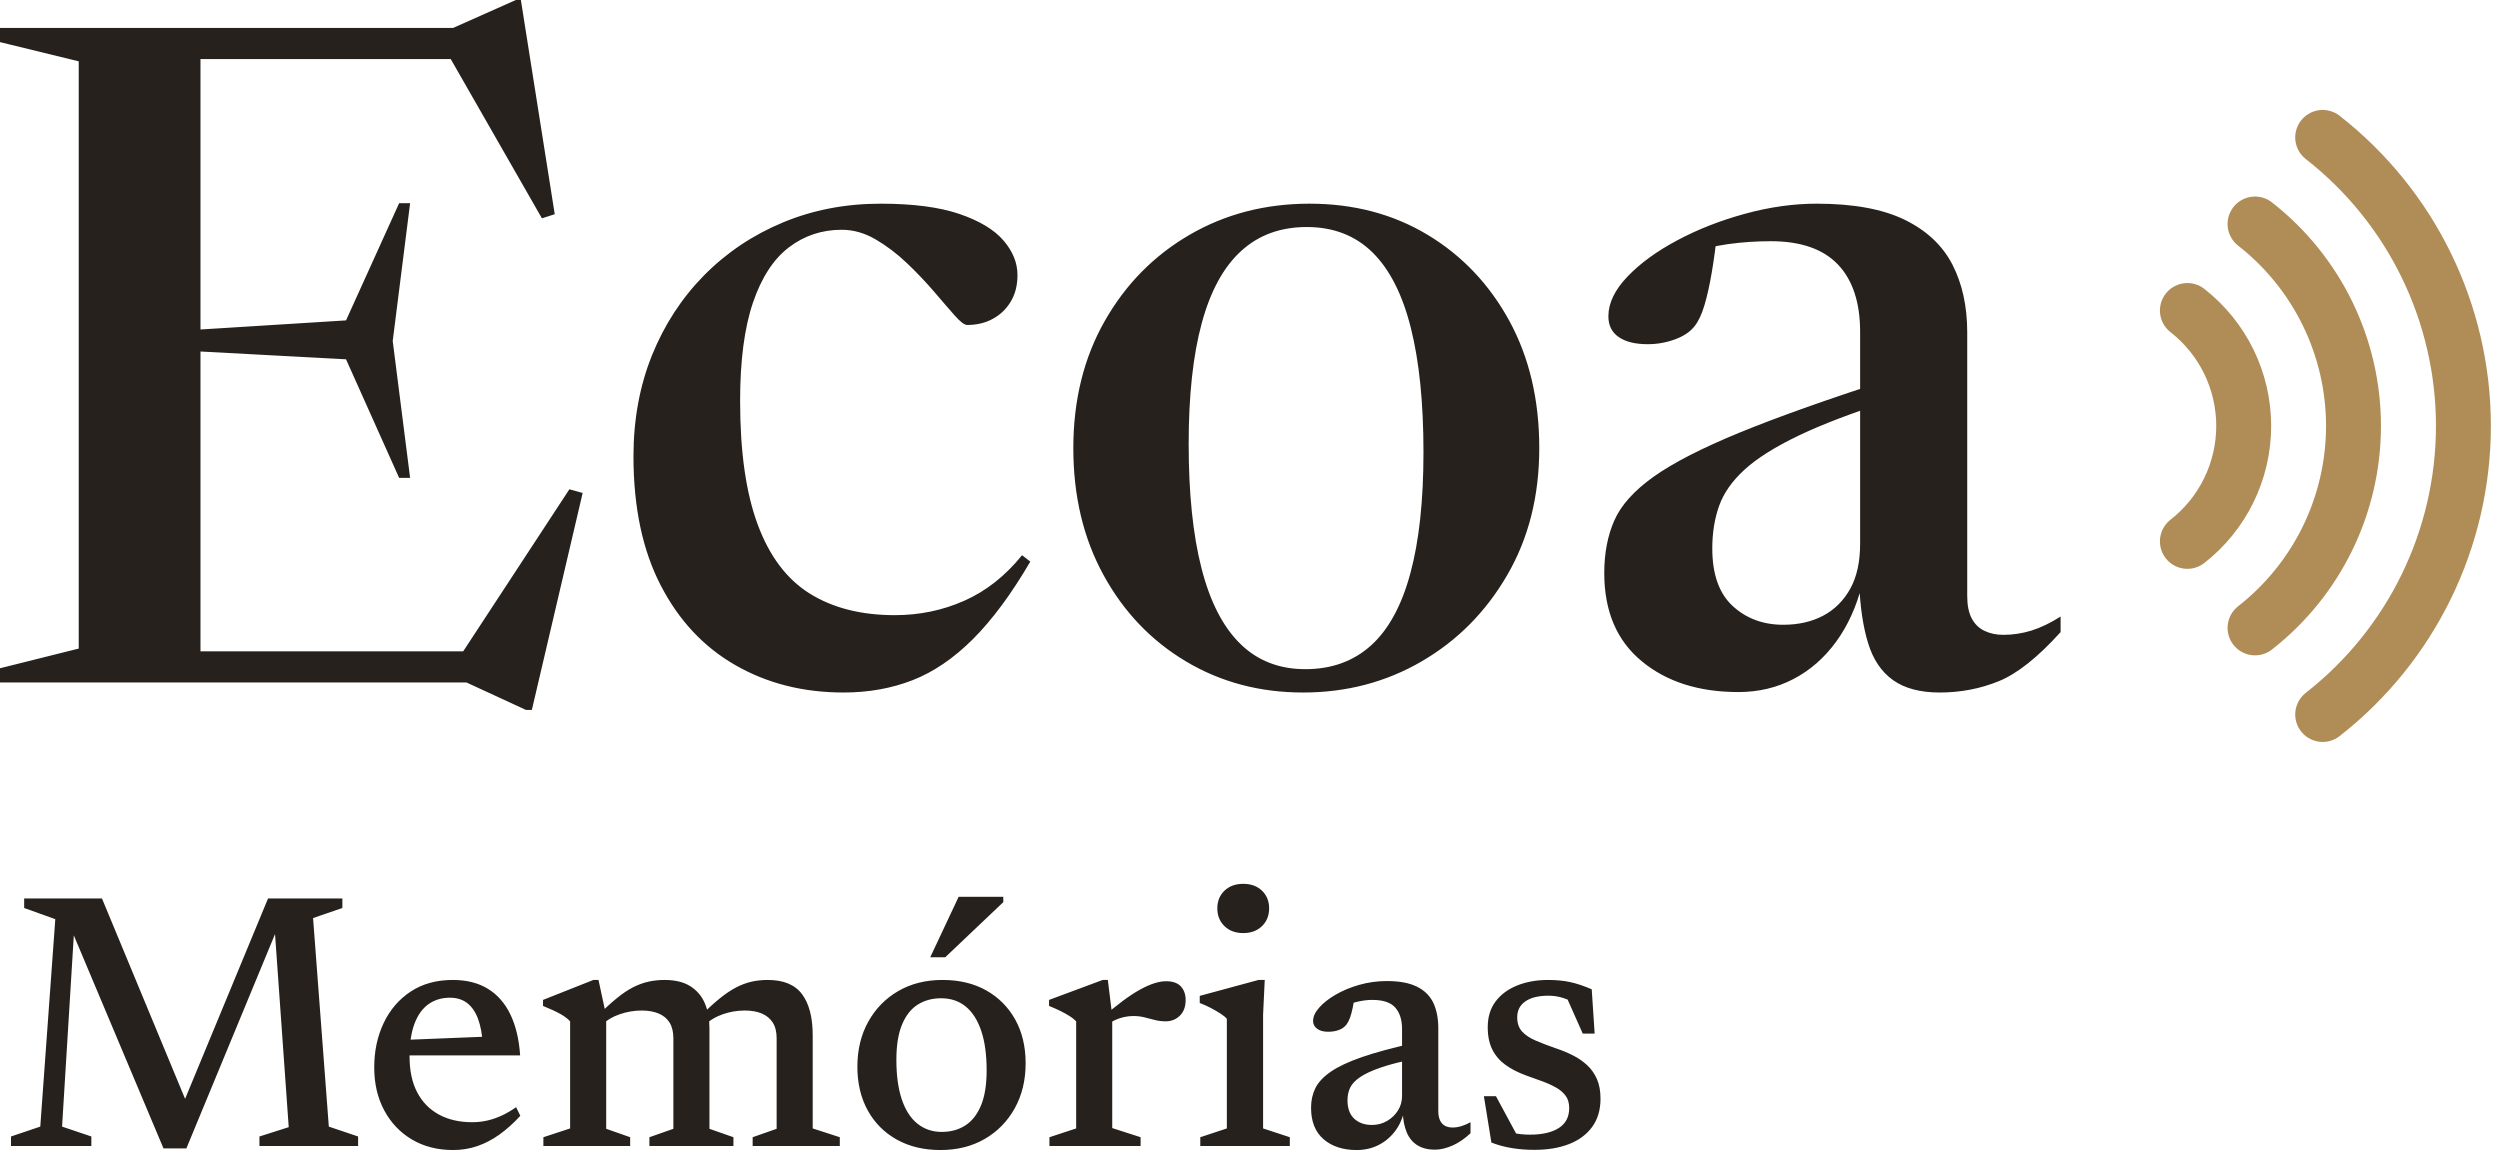
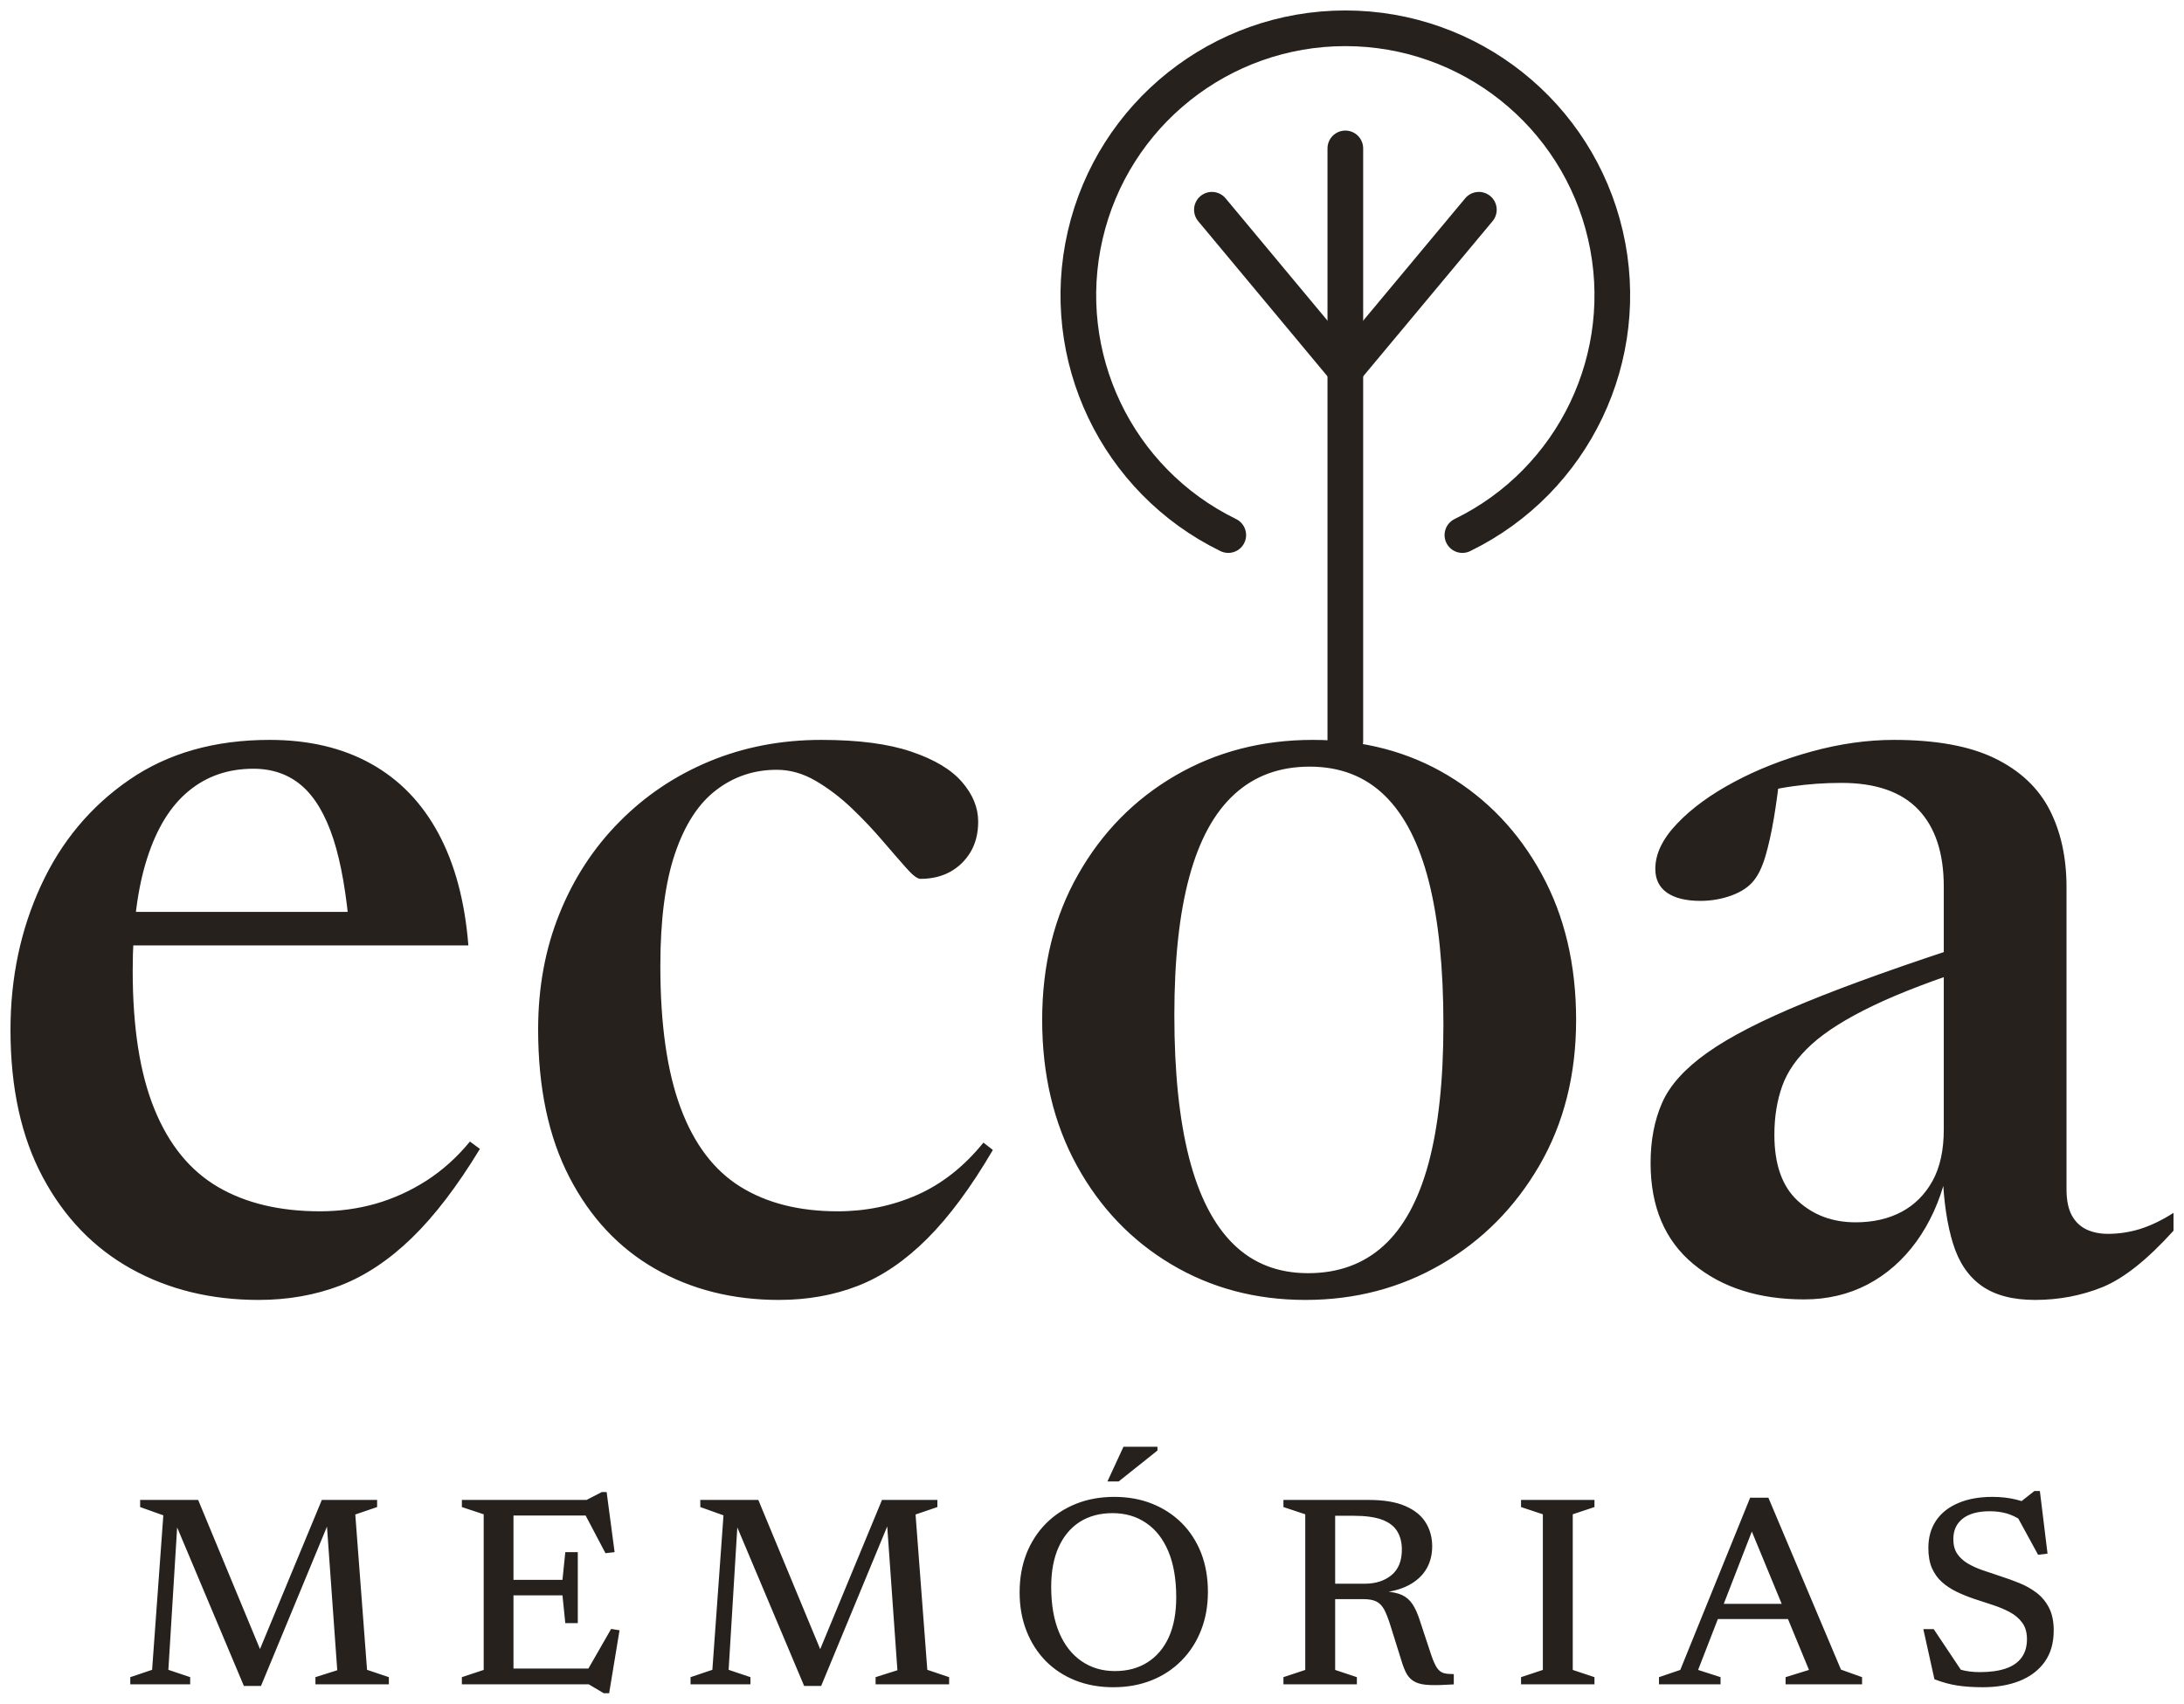
- <svg xmlns="http://www.w3.org/2000/svg" viewBox="0 0.00 273.10 126.63" role="img" aria-label="Ecoa Memórias">
-   <path fill="#26211D" d="M44.8 22.2 42.9 37.25 44.8 52.2H43.6L37.8 39.25L15.4 38.05V36.4L37.8 35L43.6 22.2ZM60.6 23.4 59.2 23.85 48.35 4.9 56.15 6.45H13.45V3.05H49.5L56.35 0H56.9ZM49.65 72.6 62.2 53.45 63.65 53.85 58.1 77.55H57.45L50.95 74.55H13.45V71.15H57.25ZM0 74.55V73L8.6 70.85V6.7L0 4.6V3.05H21.9V74.55ZM96.2 22.25Q101.5 22.25 104.8 23.37Q108.1 24.5 109.62 26.27Q111.15 28.05 111.15 30.05Q111.15 31.7 110.43 32.92Q109.7 34.15 108.47 34.82Q107.25 35.5 105.65 35.5Q105.2 35.5 104.28 34.45Q103.35 33.4 102.03 31.85Q100.7 30.3 99.08 28.75Q97.45 27.2 95.65 26.15Q93.85 25.1 91.95 25.1Q88.7 25.1 86.18 27.02Q83.65 28.95 82.25 33.07Q80.85 37.2 80.85 43.8Q80.85 52.15 82.78 57.32Q84.7 62.5 88.47 64.85Q92.25 67.2 97.75 67.2Q101.8 67.2 105.35 65.62Q108.9 64.05 111.65 60.65L112.55 61.35Q109.45 66.65 106.3 69.8Q103.15 72.95 99.7 74.3Q96.25 75.65 92.15 75.65Q85.55 75.65 80.35 72.67Q75.15 69.7 72.18 63.95Q69.2 58.2 69.2 49.85Q69.2 43.85 71.22 38.82Q73.25 33.8 76.92 30.07Q80.6 26.35 85.53 24.3Q90.45 22.25 96.2 22.25ZM142.6 73.1Q146.9 73.1 149.78 70.5Q152.65 67.9 154.07 62.62Q155.5 57.35 155.5 49.4Q155.5 41.3 154.12 35.82Q152.75 30.35 149.93 27.57Q147.1 24.8 142.75 24.8Q138.45 24.8 135.58 27.42Q132.7 30.05 131.28 35.3Q129.85 40.55 129.85 48.5Q129.85 56.6 131.25 62.07Q132.65 67.55 135.48 70.32Q138.3 73.1 142.6 73.1ZM142.35 75.65Q135.25 75.65 129.55 72.25Q123.85 68.85 120.55 62.82Q117.25 56.8 117.25 48.95Q117.25 41.1 120.68 35.07Q124.1 29.05 129.95 25.65Q135.8 22.25 143.05 22.25Q150.3 22.25 155.95 25.65Q161.6 29.05 164.88 35.05Q168.15 41.05 168.15 48.95Q168.15 56.8 164.65 62.82Q161.15 68.85 155.3 72.25Q149.45 75.65 142.35 75.65ZM206.2 41.5 206.55 43.75Q200.3 45.75 196.45 47.6Q192.6 49.45 190.58 51.3Q188.55 53.15 187.8 55.25Q187.05 57.35 187.05 59.9Q187.05 64.15 189.28 66.2Q191.5 68.25 194.8 68.25Q197.3 68.25 199.18 67.25Q201.05 66.25 202.13 64.3Q203.2 62.35 203.2 59.4V36.25Q203.2 31.45 200.78 28.9Q198.35 26.35 193.45 26.35Q191.05 26.35 188.75 26.67Q186.45 27 185.1 27.6L187.6 25.3Q187.35 27.65 187 29.72Q186.65 31.8 186.2 33.32Q185.75 34.85 185.1 35.65Q184.4 36.55 182.98 37.07Q181.55 37.6 180 37.6Q177.95 37.6 176.83 36.82Q175.7 36.05 175.7 34.55Q175.7 32.4 177.78 30.22Q179.85 28.05 183.23 26.25Q186.6 24.45 190.63 23.35Q194.65 22.25 198.45 22.25Q204.45 22.25 208.05 24Q211.65 25.75 213.28 28.9Q214.9 32.05 214.9 36.3V65.1Q214.9 66.65 215.4 67.57Q215.9 68.5 216.8 68.92Q217.7 69.35 218.85 69.35Q220.4 69.35 221.93 68.88Q223.45 68.4 225.1 67.35V69.05Q221.35 73.2 218.33 74.42Q215.3 75.65 211.9 75.65Q208.7 75.65 206.8 74.3Q204.9 72.95 204.08 70.28Q203.25 67.6 203.1 63.75L203.4 63.9Q202.5 67.45 200.58 70.1Q198.65 72.75 195.93 74.17Q193.2 75.6 189.9 75.6Q183.4 75.6 179.33 72.22Q175.25 68.85 175.25 62.6Q175.25 59.35 176.35 56.85Q177.45 54.35 180.65 52.07Q183.85 49.8 190 47.27Q196.15 44.75 206.2 41.5Z" />
-   <path fill="#26211D" d="M35.92 123.07 39.12 124.15V125.19H28.34V124.15L31.54 123.13L30 101.41L30.28 101.47L20.36 125.45H17.86L7.84 101.65L8.1 101.59L6.78 123.07L9.98 124.15V125.19H1.2V124.15L4.4 123.07L6.04 100.41L2.64 99.19V98.15H11.14L20.44 120.57H20L29.28 98.15H37.4V99.19L34.2 100.29ZM49.46 107.05Q51.72 107.05 53.29 108.01Q54.86 108.97 55.75 110.81Q56.64 112.65 56.82 115.29H43.92V113.61L54.42 113.19L52.74 114.07Q52.64 112.43 52.22 111.3Q51.8 110.17 51.04 109.58Q50.28 108.99 49.14 108.99Q47.82 108.99 46.83 109.68Q45.84 110.37 45.29 111.8Q44.74 113.23 44.74 115.43Q44.74 117.73 45.57 119.32Q46.4 120.91 47.94 121.75Q49.48 122.59 51.58 122.59Q52.46 122.59 53.27 122.4Q54.08 122.21 54.86 121.84Q55.64 121.47 56.38 120.95L56.84 121.89Q55.74 123.09 54.57 123.93Q53.4 124.77 52.14 125.2Q50.88 125.63 49.5 125.63Q46.94 125.63 45 124.48Q43.06 123.33 41.97 121.29Q40.88 119.25 40.88 116.61Q40.88 113.93 41.91 111.76Q42.94 109.59 44.86 108.32Q46.78 107.05 49.46 107.05ZM66.22 110.95V123.31L68.84 124.23V125.19H59.36V124.23L62.28 123.27V111.57Q61.92 111.17 61.24 110.78Q60.56 110.39 59.32 109.89V109.23L64.82 107.05H65.38ZM77.5 112.29V123.31L80.12 124.23V125.19H70.94V124.23L73.56 123.31V113.43Q73.56 112.39 73.15 111.72Q72.74 111.05 71.96 110.72Q71.18 110.39 70.1 110.39Q68.84 110.39 67.66 110.81Q66.48 111.23 65.88 111.87L65.2 111.03Q66.4 109.85 67.35 109.07Q68.3 108.29 69.14 107.86Q69.98 107.43 70.82 107.24Q71.66 107.05 72.6 107.05Q74.34 107.05 75.42 107.74Q76.5 108.43 77 109.61Q77.5 110.79 77.5 112.29ZM88.78 113.11V123.27L91.74 124.23V125.19H82.22V124.23L84.84 123.31V113.43Q84.84 112.37 84.42 111.71Q84 111.05 83.23 110.72Q82.46 110.39 81.36 110.39Q80.1 110.39 78.92 110.81Q77.74 111.23 77.14 111.89L76.46 111.05Q77.66 109.85 78.61 109.08Q79.56 108.31 80.41 107.87Q81.26 107.43 82.09 107.24Q82.92 107.05 83.88 107.05Q86.46 107.05 87.62 108.61Q88.78 110.17 88.78 113.11ZM102.88 123.65Q104.34 123.65 105.44 122.95Q106.54 122.25 107.16 120.77Q107.78 119.29 107.78 116.93Q107.78 114.33 107.18 112.58Q106.58 110.83 105.48 109.94Q104.38 109.05 102.8 109.05Q101.36 109.05 100.26 109.74Q99.16 110.43 98.54 111.92Q97.92 113.41 97.92 115.77Q97.92 118.33 98.51 120.09Q99.1 121.85 100.22 122.75Q101.34 123.65 102.88 123.65ZM102.74 125.63Q100 125.63 97.95 124.48Q95.9 123.33 94.78 121.28Q93.66 119.23 93.66 116.53Q93.66 113.75 94.85 111.61Q96.04 109.47 98.13 108.26Q100.22 107.05 102.96 107.05Q105.72 107.05 107.75 108.2Q109.78 109.35 110.91 111.39Q112.04 113.43 112.04 116.15Q112.04 118.93 110.85 121.07Q109.66 123.21 107.57 124.42Q105.48 125.63 102.74 125.63ZM101.62 104.57 104.72 97.97H109.6V98.55L103.26 104.57ZM127.38 107.19Q128.48 107.19 129 107.76Q129.52 108.33 129.52 109.23Q129.52 110.33 128.89 110.95Q128.26 111.57 127.34 111.57Q126.7 111.57 126.14 111.42Q125.58 111.27 125.01 111.13Q124.44 110.99 123.78 110.99Q123.32 110.99 122.8 111.1Q122.28 111.21 121.79 111.44Q121.3 111.67 120.86 111.99L120.38 111.19Q121.62 110.11 122.64 109.35Q123.66 108.59 124.51 108.12Q125.36 107.65 126.07 107.42Q126.78 107.19 127.38 107.19ZM121.5 110.95V123.23L124.6 124.23V125.19H114.64V124.23L117.56 123.27V111.57Q117.28 111.27 116.85 111Q116.42 110.73 115.86 110.45Q115.3 110.17 114.6 109.89V109.23L120.46 107.05H121.02ZM135.82 101.93Q134.54 101.93 133.76 101.17Q132.98 100.41 132.98 99.23Q132.98 98.05 133.76 97.3Q134.54 96.55 135.82 96.55Q137.08 96.55 137.86 97.3Q138.64 98.05 138.64 99.23Q138.64 100.41 137.86 101.17Q137.08 101.93 135.82 101.93ZM138.16 107.05 137.98 110.83V123.27L140.9 124.23V125.19H131.12V124.23L134.02 123.27V111.29Q133.8 111.03 133.32 110.72Q132.84 110.41 132.25 110.1Q131.66 109.79 131.06 109.57V108.79L137.48 107.05ZM154.44 113.95 154.52 115.67Q152.24 116.13 150.8 116.63Q149.36 117.13 148.57 117.67Q147.78 118.21 147.49 118.82Q147.2 119.43 147.2 120.19Q147.2 121.53 147.94 122.21Q148.68 122.89 149.86 122.89Q150.78 122.89 151.53 122.45Q152.28 122.01 152.72 121.3Q153.16 120.59 153.16 119.73V112.41Q153.16 110.91 152.42 110.07Q151.68 109.23 149.92 109.23Q149.22 109.23 148.46 109.39Q147.7 109.55 147 109.85L148 108.71Q147.9 109.47 147.77 110.09Q147.64 110.71 147.48 111.16Q147.32 111.61 147.1 111.91Q146.78 112.33 146.25 112.52Q145.72 112.71 145.1 112.71Q144.32 112.71 143.88 112.38Q143.44 112.05 143.44 111.53Q143.44 110.83 144.11 110.07Q144.78 109.31 145.92 108.65Q147.06 107.99 148.5 107.58Q149.94 107.17 151.5 107.17Q153.56 107.17 154.8 107.79Q156.04 108.41 156.58 109.56Q157.12 110.71 157.12 112.33V121.37Q157.12 121.97 157.3 122.37Q157.48 122.77 157.83 122.97Q158.18 123.17 158.7 123.17Q159.14 123.17 159.64 123.02Q160.14 122.87 160.64 122.59V123.79Q159.72 124.67 158.69 125.13Q157.66 125.59 156.74 125.59Q155.62 125.59 154.84 125.11Q154.06 124.63 153.67 123.7Q153.28 122.77 153.24 121.49L153.4 121.35Q153.1 122.67 152.35 123.63Q151.6 124.59 150.54 125.11Q149.48 125.63 148.2 125.63Q145.96 125.63 144.59 124.45Q143.22 123.27 143.22 121.01Q143.22 119.83 143.69 118.87Q144.16 117.91 145.38 117.07Q146.6 116.23 148.8 115.47Q151 114.71 154.44 113.95ZM169.12 107.05Q170.44 107.05 171.51 107.28Q172.58 107.51 173.88 108.07L174.2 112.91H172.9L170.74 108.05L172.46 109.83Q171.6 109.29 170.8 109.03Q170 108.77 169.16 108.77Q167.52 108.77 166.63 109.39Q165.74 110.01 165.74 111.13Q165.74 112.09 166.26 112.67Q166.78 113.25 167.75 113.67Q168.72 114.09 170 114.53Q170.96 114.85 171.83 115.29Q172.7 115.73 173.38 116.36Q174.06 116.99 174.45 117.88Q174.84 118.77 174.84 120.03Q174.84 121.85 173.93 123.1Q173.02 124.35 171.4 124.98Q169.78 125.61 167.64 125.61Q166.3 125.61 165.11 125.41Q163.92 125.21 162.92 124.81L162.1 119.75H163.42L166.18 124.87L163.6 123.19Q164.34 123.51 164.93 123.67Q165.52 123.83 166.06 123.89Q166.6 123.95 167.12 123.95Q169.16 123.95 170.29 123.22Q171.42 122.49 171.42 121.05Q171.42 120.23 171.03 119.7Q170.64 119.17 169.96 118.79Q169.28 118.41 168.42 118.1Q167.56 117.79 166.62 117.45Q165.38 116.99 164.46 116.33Q163.54 115.67 163.03 114.67Q162.52 113.67 162.52 112.21Q162.52 110.55 163.37 109.41Q164.22 108.27 165.72 107.66Q167.22 107.05 169.12 107.05Z" />
-   <g fill="none" stroke="#B08D57" stroke-width="6" stroke-linecap="round">
-     <path d="M238.95 33.92A16 16 0 0 1 238.95 59.14" />
-     <path d="M246.34 24.47A28 28 0 0 1 246.34 68.59" />
-     <path d="M253.73 15.01A40 40 0 0 1 253.73 78.05" />
+ <svg xmlns="http://www.w3.org/2000/svg" viewBox="-1.00 -69.45 208.20 162.46" role="img" aria-label="Ecoa Memórias">
+   <path fill="#26211D" d="M24.7 1.1Q30.3 1.1 34.38 3.38Q38.45 5.65 40.8 10.03Q43.15 14.4 43.65 20.7H10.3V17.5H37.5L32.35 19.65Q31.9 14 30.78 10.55Q29.65 7.1 27.78 5.48Q25.9 3.85 23.15 3.85Q19.55 3.85 16.98 5.98Q14.4 8.1 13.03 12.38Q11.65 16.65 11.65 23.1Q11.65 31.25 13.73 36.33Q15.8 41.4 19.78 43.73Q23.75 46.05 29.5 46.05Q32.25 46.05 34.8 45.33Q37.35 44.6 39.65 43.13Q41.95 41.65 43.8 39.4L44.75 40.1Q41.5 45.45 38.25 48.6Q35 51.75 31.43 53.13Q27.85 54.5 23.65 54.5Q16.85 54.5 11.5 51.53Q6.15 48.55 3.08 42.8Q0 37.05 0 28.75Q0 21.3 2.9 15Q5.8 8.7 11.33 4.9Q16.85 1.1 24.7 1.1ZM77.3 1.1Q82.6 1.1 85.9 2.23Q89.2 3.35 90.72 5.13Q92.25 6.9 92.25 8.9Q92.25 10.55 91.53 11.78Q90.8 13 89.58 13.68Q88.35 14.35 86.75 14.35Q86.3 14.35 85.38 13.3Q84.45 12.25 83.12 10.7Q81.8 9.15 80.18 7.6Q78.55 6.05 76.75 5Q74.95 3.95 73.05 3.95Q69.8 3.95 67.28 5.88Q64.75 7.8 63.35 11.93Q61.95 16.05 61.95 22.65Q61.95 31 63.88 36.18Q65.8 41.35 69.57 43.7Q73.35 46.05 78.85 46.05Q82.9 46.05 86.45 44.48Q90 42.9 92.75 39.5L93.65 40.2Q90.55 45.5 87.4 48.65Q84.25 51.8 80.8 53.15Q77.35 54.5 73.25 54.5Q66.65 54.5 61.45 51.53Q56.25 48.55 53.28 42.8Q50.3 37.05 50.3 28.7Q50.3 22.7 52.33 17.68Q54.35 12.65 58.03 8.93Q61.7 5.2 66.62 3.15Q71.55 1.1 77.3 1.1ZM123.7 51.95Q128 51.95 130.88 49.35Q133.75 46.75 135.18 41.48Q136.6 36.2 136.6 28.25Q136.6 20.15 135.23 14.68Q133.85 9.2 131.03 6.43Q128.2 3.65 123.85 3.65Q119.55 3.65 116.68 6.28Q113.8 8.9 112.38 14.15Q110.95 19.4 110.95 27.35Q110.95 35.45 112.35 40.93Q113.75 46.4 116.58 49.18Q119.4 51.95 123.7 51.95ZM123.45 54.5Q116.35 54.5 110.65 51.1Q104.95 47.7 101.65 41.68Q98.35 35.65 98.35 27.8Q98.35 19.95 101.78 13.93Q105.2 7.9 111.05 4.5Q116.9 1.1 124.15 1.1Q131.4 1.1 137.05 4.5Q142.7 7.9 145.97 13.9Q149.25 19.9 149.25 27.8Q149.25 35.65 145.75 41.68Q142.25 47.7 136.4 51.1Q130.55 54.5 123.45 54.5ZM187.3 20.35 187.65 22.6Q181.4 24.6 177.55 26.45Q173.7 28.3 171.68 30.15Q169.65 32 168.9 34.1Q168.15 36.2 168.15 38.75Q168.15 43 170.38 45.05Q172.6 47.1 175.9 47.1Q178.4 47.1 180.28 46.1Q182.15 45.1 183.23 43.15Q184.3 41.2 184.3 38.25V15.1Q184.3 10.3 181.88 7.75Q179.45 5.2 174.55 5.2Q172.15 5.2 169.85 5.53Q167.55 5.85 166.2 6.45L168.7 4.15Q168.45 6.5 168.1 8.58Q167.75 10.65 167.3 12.18Q166.85 13.7 166.2 14.5Q165.5 15.4 164.08 15.93Q162.65 16.45 161.1 16.45Q159.05 16.45 157.93 15.68Q156.8 14.9 156.8 13.4Q156.8 11.25 158.88 9.08Q160.95 6.9 164.33 5.1Q167.7 3.3 171.73 2.2Q175.75 1.1 179.55 1.1Q185.55 1.1 189.15 2.85Q192.75 4.6 194.38 7.75Q196 10.9 196 15.15V43.95Q196 45.5 196.5 46.43Q197 47.35 197.9 47.78Q198.8 48.2 199.95 48.2Q201.5 48.2 203.03 47.73Q204.55 47.25 206.2 46.2V47.9Q202.45 52.05 199.43 53.28Q196.4 54.5 193 54.5Q189.8 54.5 187.9 53.15Q186 51.8 185.18 49.12Q184.35 46.45 184.2 42.6L184.5 42.75Q183.6 46.3 181.68 48.95Q179.75 51.6 177.03 53.03Q174.3 54.45 171 54.45Q164.5 54.45 160.43 51.08Q156.35 47.7 156.35 41.45Q156.35 38.2 157.45 35.7Q158.55 33.2 161.75 30.93Q164.95 28.65 171.1 26.13Q177.25 23.6 187.3 20.35Z" />
+   <path fill="#26211D" d="M33.99 89.77 36.07 90.47V91.15H29.07V90.47L31.15 89.81L30.14 75.69L30.33 75.73L23.88 91.31H22.25L15.74 75.84L15.91 75.81L15.05 89.77L17.13 90.47V91.15H11.42V90.47L13.5 89.77L14.57 75.04L12.36 74.25V73.57H17.89L23.93 88.14H23.64L29.68 73.57H34.95V74.25L32.87 74.96ZM54.08 78.55V81.94V85.32H52.89L52.62 82.67H46.34V81.19H52.62L52.89 78.55ZM57.59 78.55 56.72 78.65 54.55 74.53 55.44 75.06H46.34V73.57H54.92L56.37 72.82H56.83ZM54.77 90.21 57.26 85.87 58.06 86 57.07 92H56.55L55.12 91.15H46.34V89.65H55.49ZM43.03 91.15V90.47L45.11 89.78V74.94L43.03 74.25V73.57H47.95V91.15ZM87.4 89.77 89.48 90.47V91.15H82.47V90.47L84.55 89.81L83.55 75.69L83.73 75.73L77.28 91.31H75.66L69.14 75.84L69.31 75.81L68.46 89.77L70.54 90.47V91.15H64.83V90.47L66.91 89.77L67.97 75.04L65.76 74.25V73.57H71.29L77.33 88.14H77.05L83.08 73.57H88.36V74.25L86.28 74.96ZM105.22 73.28Q107.21 73.28 108.85 73.94Q110.48 74.6 111.67 75.79Q112.86 76.99 113.51 78.65Q114.15 80.32 114.15 82.33Q114.15 84.35 113.49 86.01Q112.84 87.67 111.63 88.89Q110.43 90.11 108.78 90.77Q107.13 91.43 105.13 91.43Q103.15 91.43 101.51 90.78Q99.86 90.12 98.68 88.92Q97.5 87.71 96.85 86.05Q96.2 84.39 96.2 82.38Q96.2 80.37 96.85 78.7Q97.51 77.03 98.72 75.81Q99.93 74.6 101.58 73.94Q103.23 73.28 105.22 73.28ZM105.28 89.89Q107.09 89.89 108.4 89.05Q109.72 88.21 110.43 86.64Q111.13 85.08 111.13 82.85Q111.13 80.27 110.38 78.48Q109.63 76.69 108.25 75.76Q106.88 74.83 105.06 74.83Q103.26 74.83 101.94 75.66Q100.63 76.5 99.92 78.07Q99.21 79.64 99.21 81.85Q99.21 84.42 99.97 86.22Q100.73 88.01 102.11 88.95Q103.48 89.89 105.28 89.89ZM104.57 71.81 106.1 68.5H109.34V68.86L105.64 71.81ZM129.09 81.56Q130.65 81.56 131.64 80.75Q132.64 79.93 132.64 78.31Q132.64 77.28 132.19 76.55Q131.75 75.83 130.74 75.45Q129.72 75.08 128.01 75.08H124.09L124.3 73.57H129.45Q131.65 73.57 132.98 74.16Q134.31 74.74 134.92 75.74Q135.53 76.74 135.53 77.98Q135.53 79.15 135.03 80.06Q134.52 80.98 133.51 81.58Q132.51 82.18 131.01 82.38V82.29Q132.04 82.36 132.66 82.64Q133.27 82.93 133.66 83.52Q134.05 84.11 134.36 85.09L135.44 88.36Q135.73 89.21 136 89.6Q136.28 89.99 136.65 90.09Q137.02 90.18 137.59 90.18V91.16Q136.19 91.25 135.31 91.22Q134.44 91.19 133.93 90.94Q133.42 90.69 133.12 90.19Q132.83 89.69 132.58 88.84L131.57 85.61Q131.26 84.61 130.97 84.05Q130.67 83.49 130.22 83.26Q129.76 83.03 128.97 83.03H124.28L124.06 81.56ZM126.28 73.57V89.78L128.35 90.47V91.15H121.35V90.47L123.43 89.78V74.94L121.35 74.25V73.57ZM151 90.47V91.15H144V90.47L146.08 89.78V74.94L144 74.25V73.57H151V74.25L148.93 74.94V89.78ZM162.03 84.93V83.48H170.82V84.93ZM174.5 89.75 176.51 90.47V91.15H169.22V90.47L171.45 89.78L165.62 75.66H166.36L160.88 89.78L163.02 90.47V91.15H157.15V90.47L159.18 89.78L165.84 73.36H167.58ZM193.35 74.35 191.4 73.93 192.94 72.72H193.46L194.19 78.69L193.29 78.8L191.1 74.79L191.75 75.57Q191.05 75.08 190.3 74.86Q189.55 74.65 188.69 74.65Q187 74.65 186.11 75.35Q185.21 76.05 185.21 77.31Q185.21 78.13 185.57 78.69Q185.94 79.24 186.57 79.62Q187.21 80 188.02 80.28Q188.84 80.56 189.72 80.85Q190.62 81.14 191.51 81.5Q192.4 81.86 193.14 82.42Q193.88 82.98 194.33 83.85Q194.78 84.72 194.78 86.01Q194.78 87.81 193.92 89.01Q193.06 90.21 191.55 90.82Q190.03 91.43 188.03 91.43Q186.68 91.43 185.61 91.27Q184.55 91.11 183.41 90.67L182.35 85.89H183.34L186.51 90.64L183.99 88.96Q185.04 89.51 185.88 89.75Q186.72 89.99 187.73 89.99Q189.2 89.99 190.2 89.65Q191.2 89.31 191.71 88.61Q192.23 87.91 192.23 86.84Q192.23 85.89 191.78 85.28Q191.33 84.66 190.58 84.26Q189.84 83.87 188.95 83.58Q188.06 83.29 187.18 83Q186.3 82.7 185.51 82.32Q184.73 81.94 184.12 81.4Q183.52 80.86 183.17 80.07Q182.83 79.28 182.83 78.15Q182.83 76.64 183.56 75.55Q184.3 74.45 185.68 73.87Q187.05 73.28 188.94 73.28Q190.16 73.28 191.21 73.54Q192.25 73.79 193.35 74.35Z" />
+   <g fill="none" stroke="#26211D" stroke-width="3.4" stroke-linecap="round" stroke-linejoin="round">
+     <path d="M116.09 -18.43A25.45 25.45 0 1 1 138.41 -18.43" />
+     <path d="M127.25 1.20V-55.30" />
+     <path d="M127.25 -34.18L114.53 -49.45" />
+     <path d="M127.25 -34.18L139.98 -49.45" />
  </g>
</svg>
